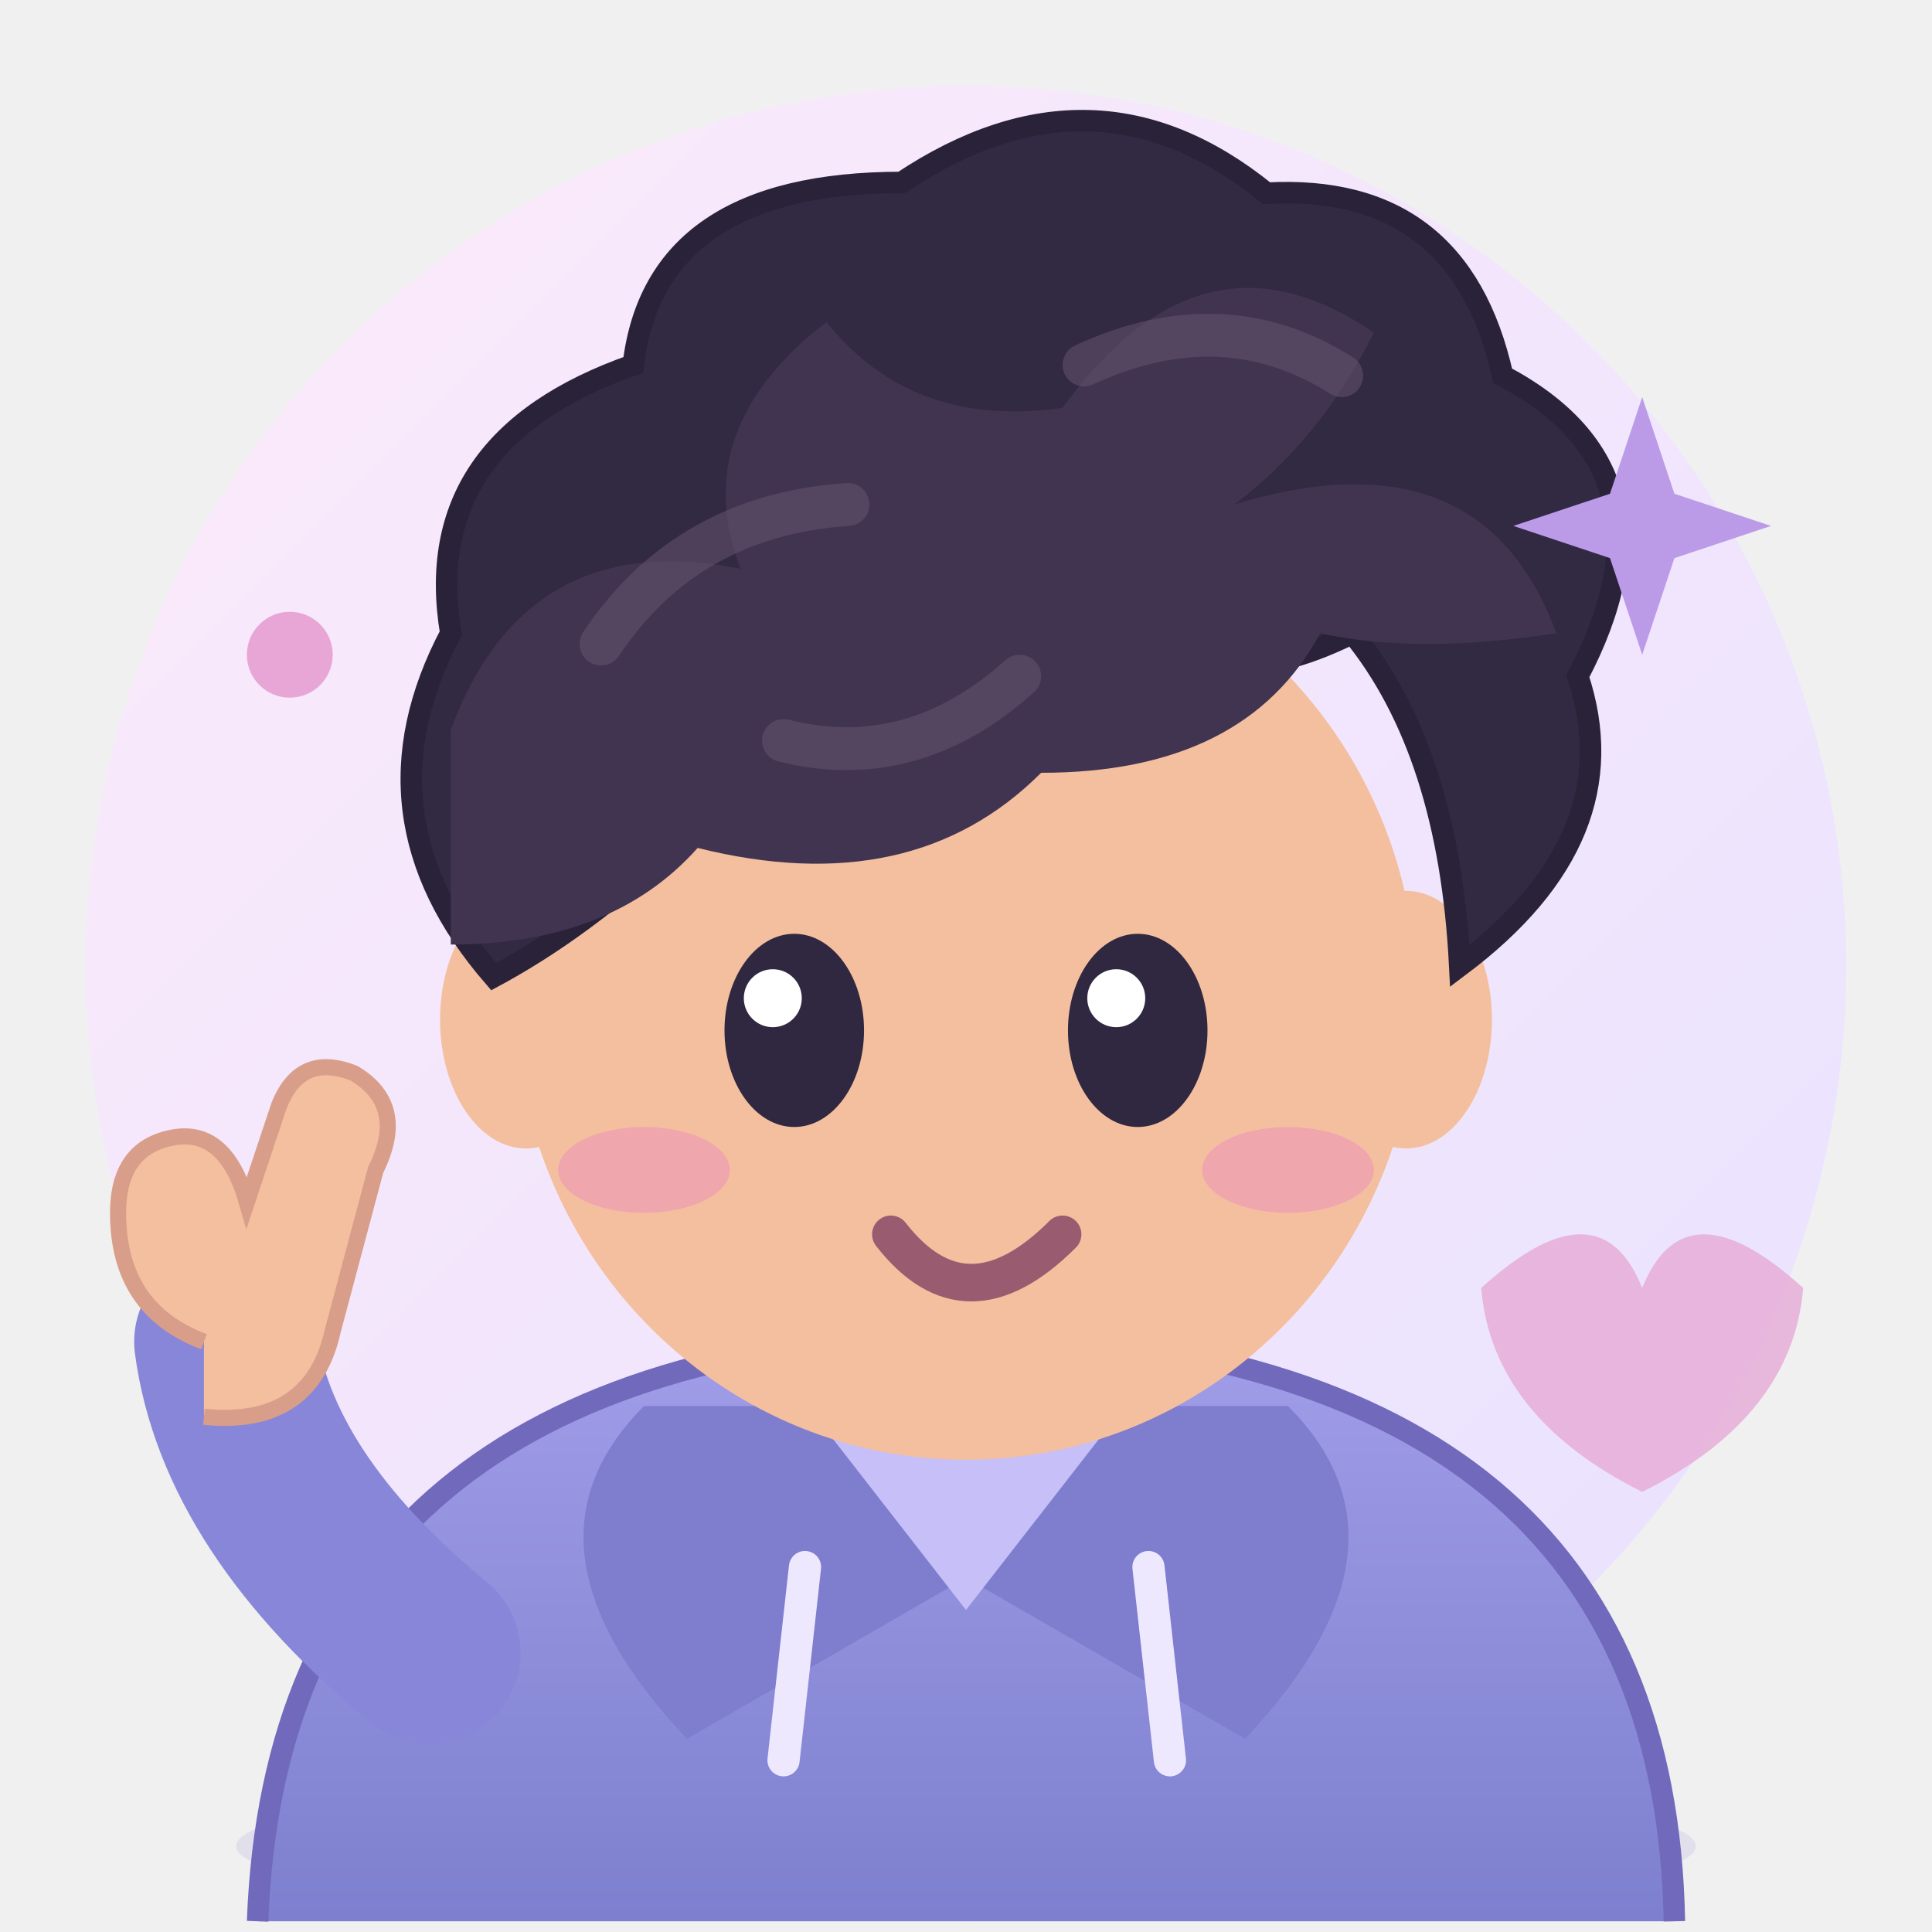
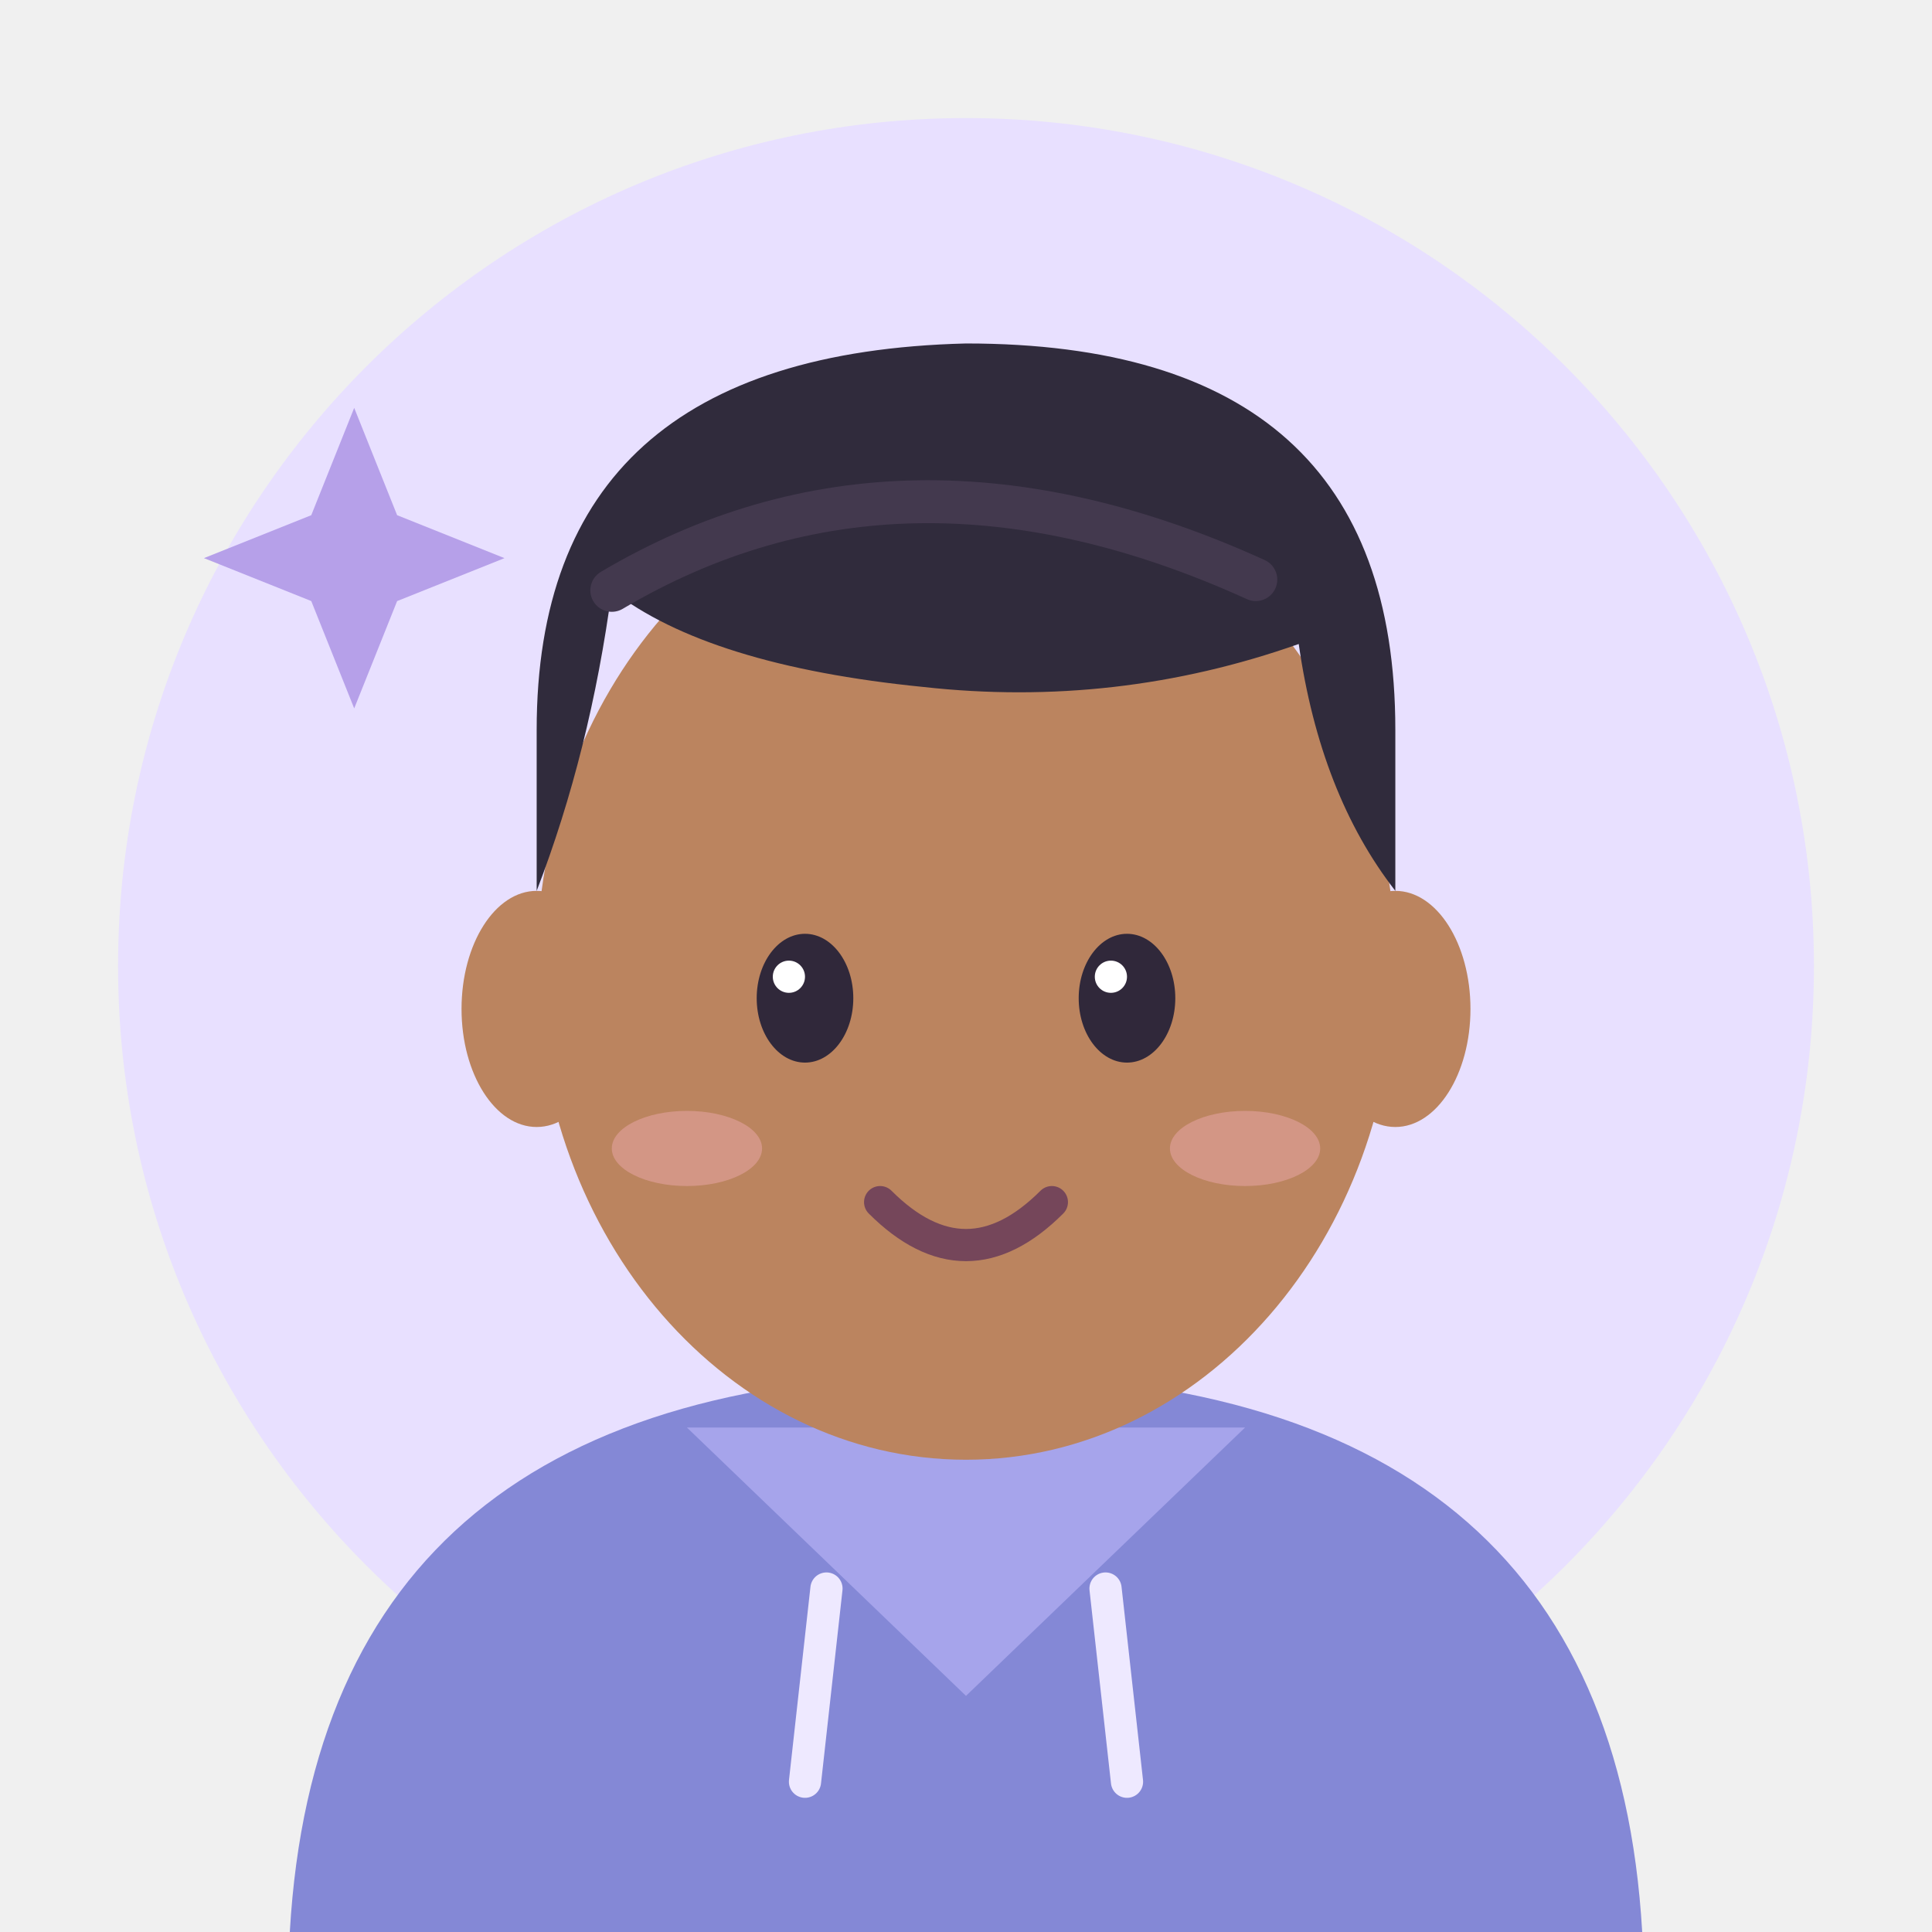
- <svg xmlns="http://www.w3.org/2000/svg" viewBox="0 0 180 180" role="img" aria-labelledby="t d">
-   <defs>
-     <linearGradient id="bg" x2="1" y2="1">
-       <stop stop-color="#fceafa" />
-       <stop offset="1" stop-color="#e8e2ff" />
-     </linearGradient>
-     <linearGradient id="hood" x2="0" y2="1">
-       <stop stop-color="#a19de9" />
-       <stop offset="1" stop-color="#7d80ce" />
-     </linearGradient>
-   </defs>
-   <circle cx="90" cy="90" r="82" fill="url(#bg)" />
-   <ellipse cx="90" cy="172" rx="68" ry="7" fill="#a99add" opacity=".2" />
-   <path d="M24 179q2-53 66-55 65 2 66 55" fill="url(#hood)" stroke="#7169bb" stroke-width="2" />
-   <path d="M60 131q-13 13 4 31l26-15 26 15q17-18 4-31" fill="#7e7dce" />
-   <path d="M76 132l14 18 14-18" fill="#c7bff7" />
-   <path d="M75 146l-2 18m34-18 2 18" stroke="#eee8ff" stroke-width="3" stroke-linecap="round" />
-   <ellipse cx="90" cy="93" rx="42" ry="43" fill="#f4bf9f" />
-   <ellipse cx="49" cy="95" rx="8" ry="12" fill="#f4bf9f" />
-   <ellipse cx="131" cy="95" rx="8" ry="12" fill="#f4bf9f" />
-   <path d="M46 91q-13-15-4-32-3-18 17-25 2-17 25-17 18-12 34 1 18-1 22 17 17 9 7 28 5 15-11 27-1-20-10-31-14 7-23-2-14 17-31 12-13 15-26 22z" fill="#322942" stroke="#292239" stroke-width="2" />
-   <path d="M42 68q7-19 27-15-5-13 8-23 8 10 22 8 13-18 29-7-5 10-13 16 23-7 30 12-13 2-22 0-7 13-26 13-12 12-32 7-8 9-23 9" fill="#413451" />
-   <path d="M56 60q8-12 23-13m22-13q13-6 24 1m-52 34q12 3 22-6" fill="none" stroke="#65536e" stroke-width="4" stroke-linecap="round" opacity=".55" />
-   <ellipse cx="74" cy="96" rx="6.5" ry="9" fill="#302840" />
-   <ellipse cx="106" cy="96" rx="6.5" ry="9" fill="#302840" />
-   <circle cx="72" cy="93" r="2.7" fill="#fff" />
-   <circle cx="104" cy="93" r="2.7" fill="#fff" />
-   <path d="M83 115q7 9 16 0" stroke="#985b70" stroke-width="3.5" fill="none" stroke-linecap="round" />
-   <ellipse cx="60" cy="109" rx="8" ry="4" fill="#ed98b5" opacity=".65" />
-   <ellipse cx="120" cy="109" rx="8" ry="4" fill="#ed98b5" opacity=".65" />
-   <path d="M40 154q-17-14-19-29" stroke="#8886d9" stroke-width="17" stroke-linecap="round" />
-   <path d="M19 125q-8-3-8-12 0-6 5-7 5-1 7 6l3-9q2-5 7-3 5 3 2 9l-4 15q-2 9-12 8" fill="#f4bf9f" stroke="#d89e89" stroke-width="1.5" />
-   <path d="M150 46l3-9 3 9 9 3-9 3-3 9-3-9-9-3z" fill="#bb9be8" />
-   <circle cx="27" cy="61" r="4" fill="#e7a6d6" />
-   <path d="M138 120q11-10 15 0 4-10 15 0-1 12-15 19-14-7-15-19" fill="#e6add8" opacity=".85" />
+ <svg xmlns="http://www.w3.org/2000/svg" viewBox="0 0 180 180" role="img" aria-labelledby="title desc">
+   <circle cx="90" cy="90" r="79" fill="#e8e0ff" />
+   <path d="M27 180q3-52 63-52t63 52" fill="#8488d6" />
+   <path d="M64 133l26 25 26-25" fill="#a6a4eb" />
+   <path d="M77 148l-2 18m28-18 2 18" fill="none" stroke="#eee9ff" stroke-width="3" stroke-linecap="round" />
+   <ellipse cx="90" cy="90" rx="40" ry="46" fill="#bb845f" />
+   <ellipse cx="50" cy="94" rx="7" ry="11" fill="#bb845f" />
+   <ellipse cx="130" cy="94" rx="7" ry="11" fill="#bb845f" />
+   <path d="M50 83V68q0-35 40-36 40 0 40 36v15q-7-9-9-23-17 6-35 4-20-2-29-9-2 15-7 28z" fill="#302b3c" />
+   <path d="M57 55q27-16 60-1" fill="none" stroke="#43394e" stroke-width="4" stroke-linecap="round" />
+   <ellipse cx="75" cy="93" rx="4.5" ry="6" fill="#30283a" />
+   <ellipse cx="105" cy="93" rx="4.5" ry="6" fill="#30283a" />
+   <circle cx="73.5" cy="91" r="1.5" fill="#fff" />
+   <circle cx="103.5" cy="91" r="1.5" fill="#fff" />
+   <path d="M82 112q8 8 16 0" fill="none" stroke="#75465a" stroke-width="3" stroke-linecap="round" />
+   <ellipse cx="64" cy="107" rx="7" ry="3.5" fill="#e8a4a4" opacity=".55" />
+   <ellipse cx="116" cy="107" rx="7" ry="3.5" fill="#e8a4a4" opacity=".55" />
+   <path d="M29 48l4-10 4 10 10 4-10 4-4 10-4-10-10-4z" fill="#b6a0e9" />
</svg>
